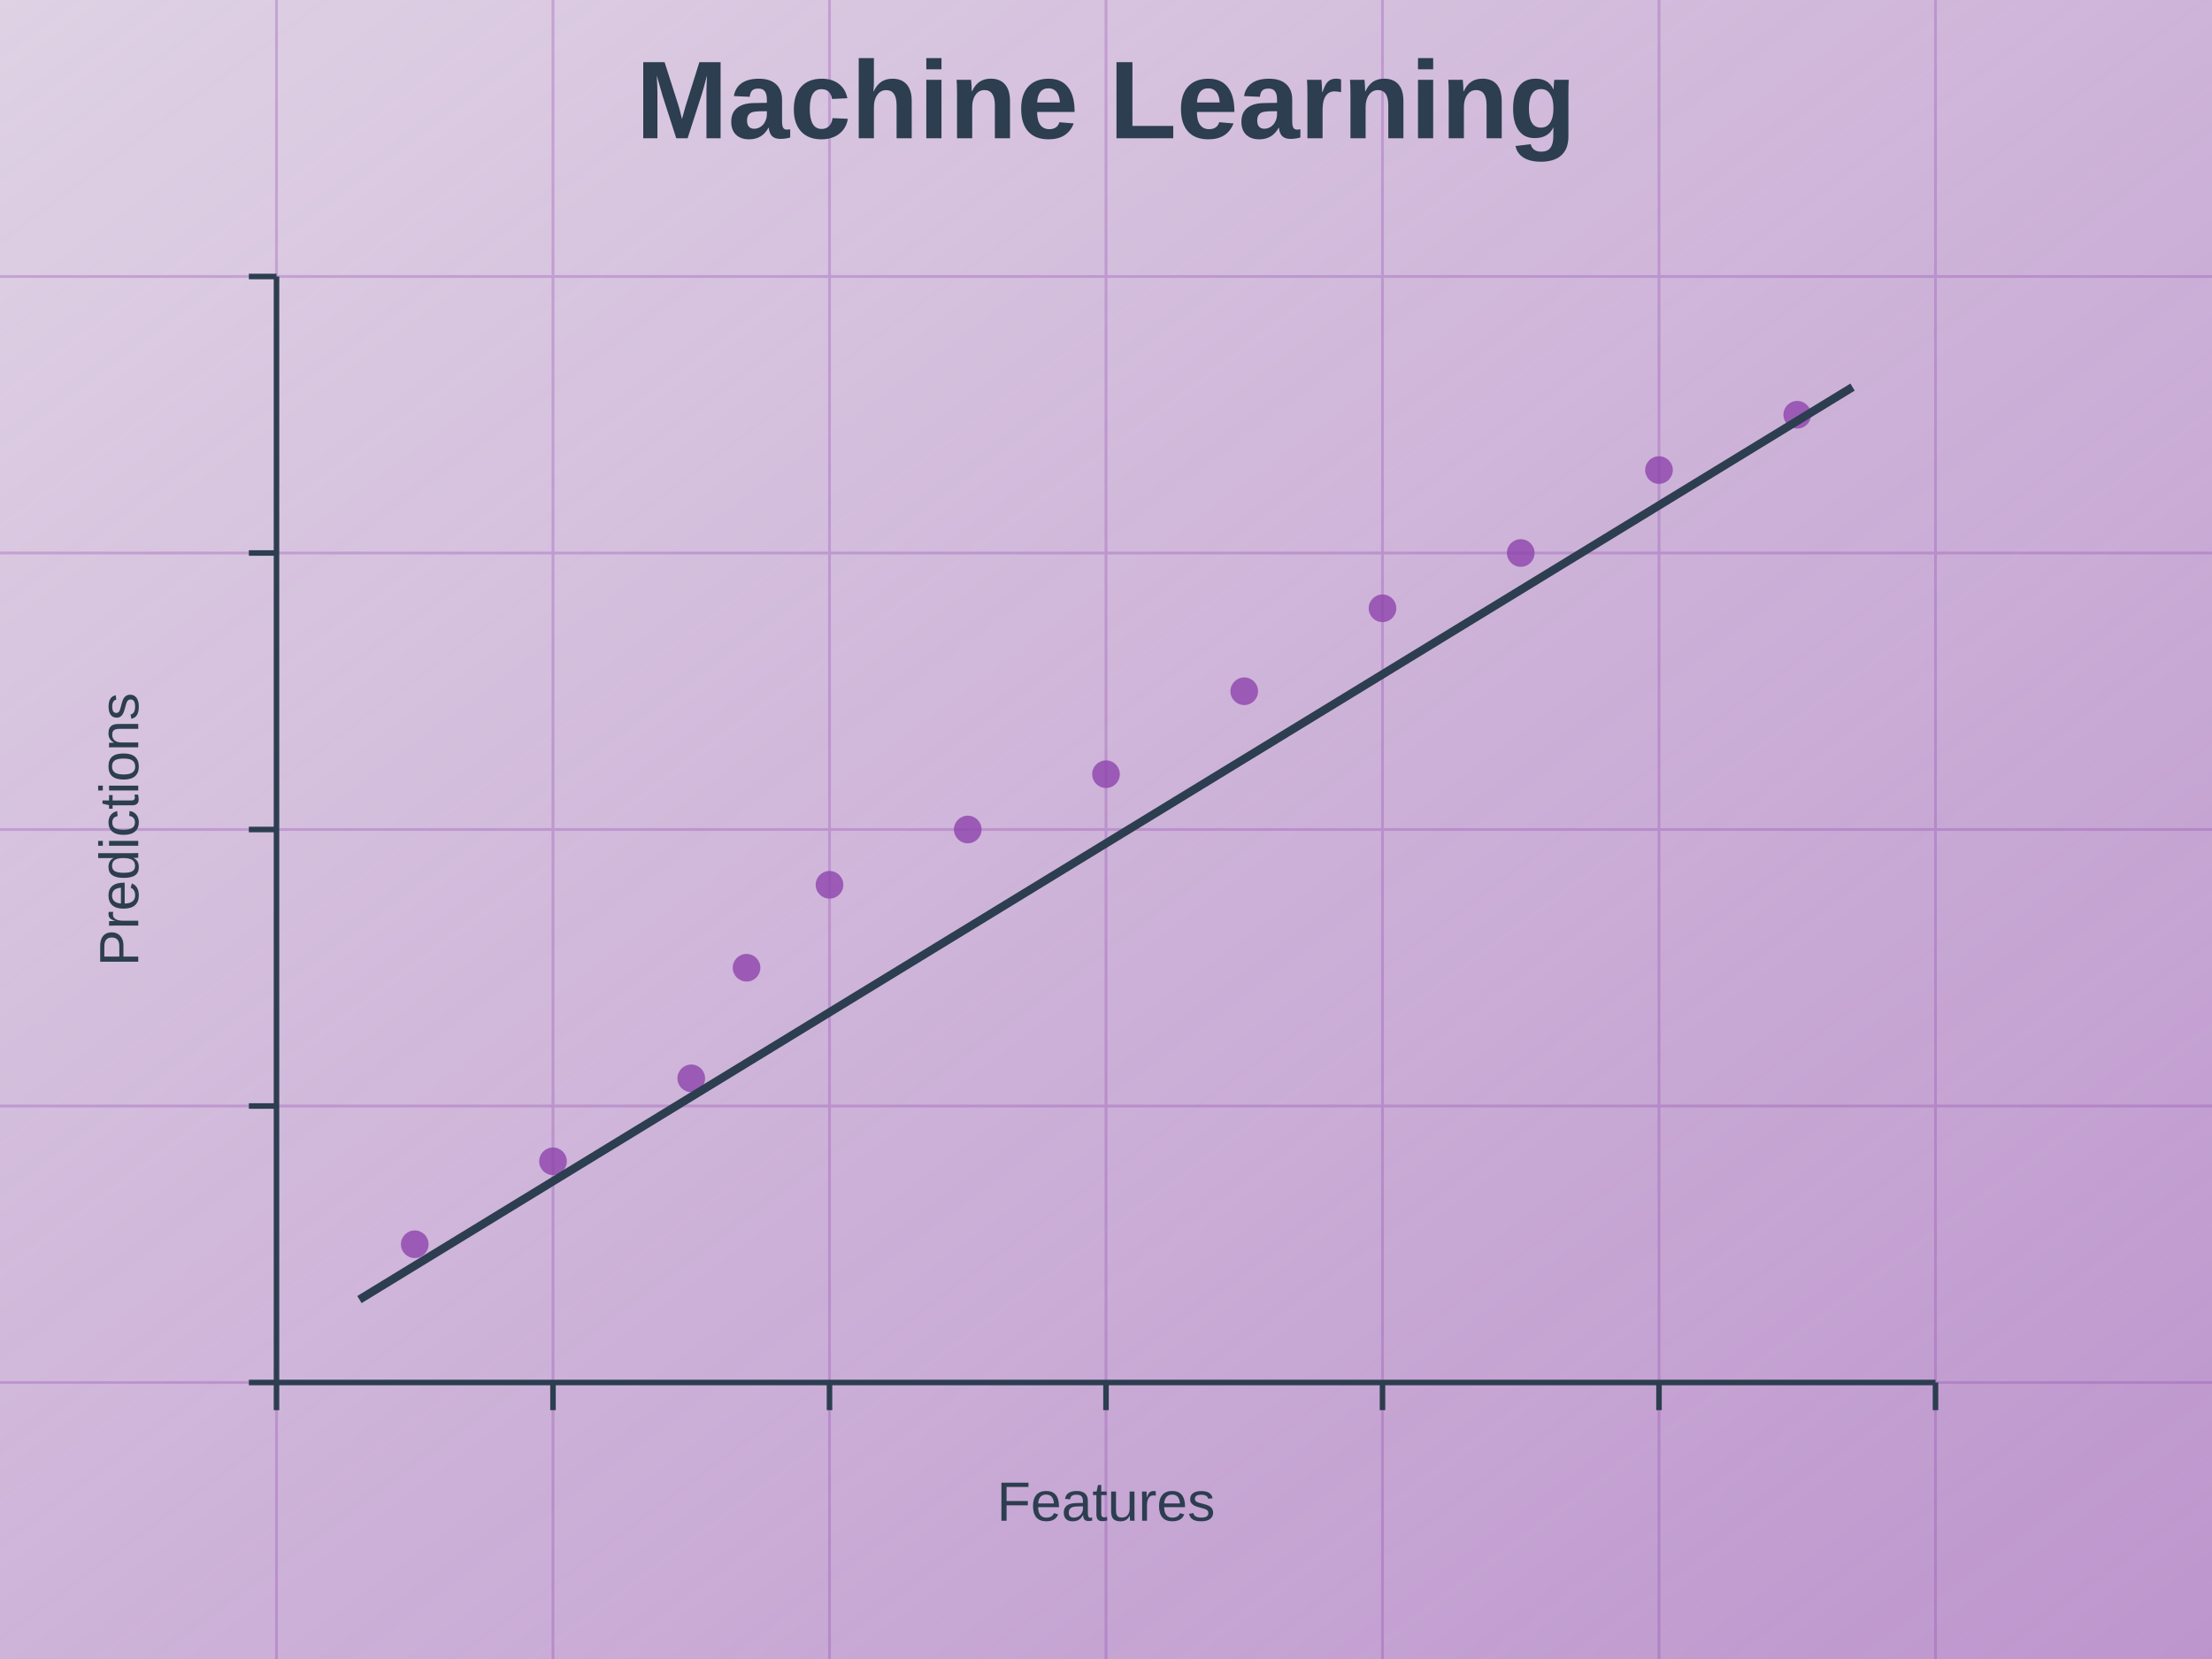
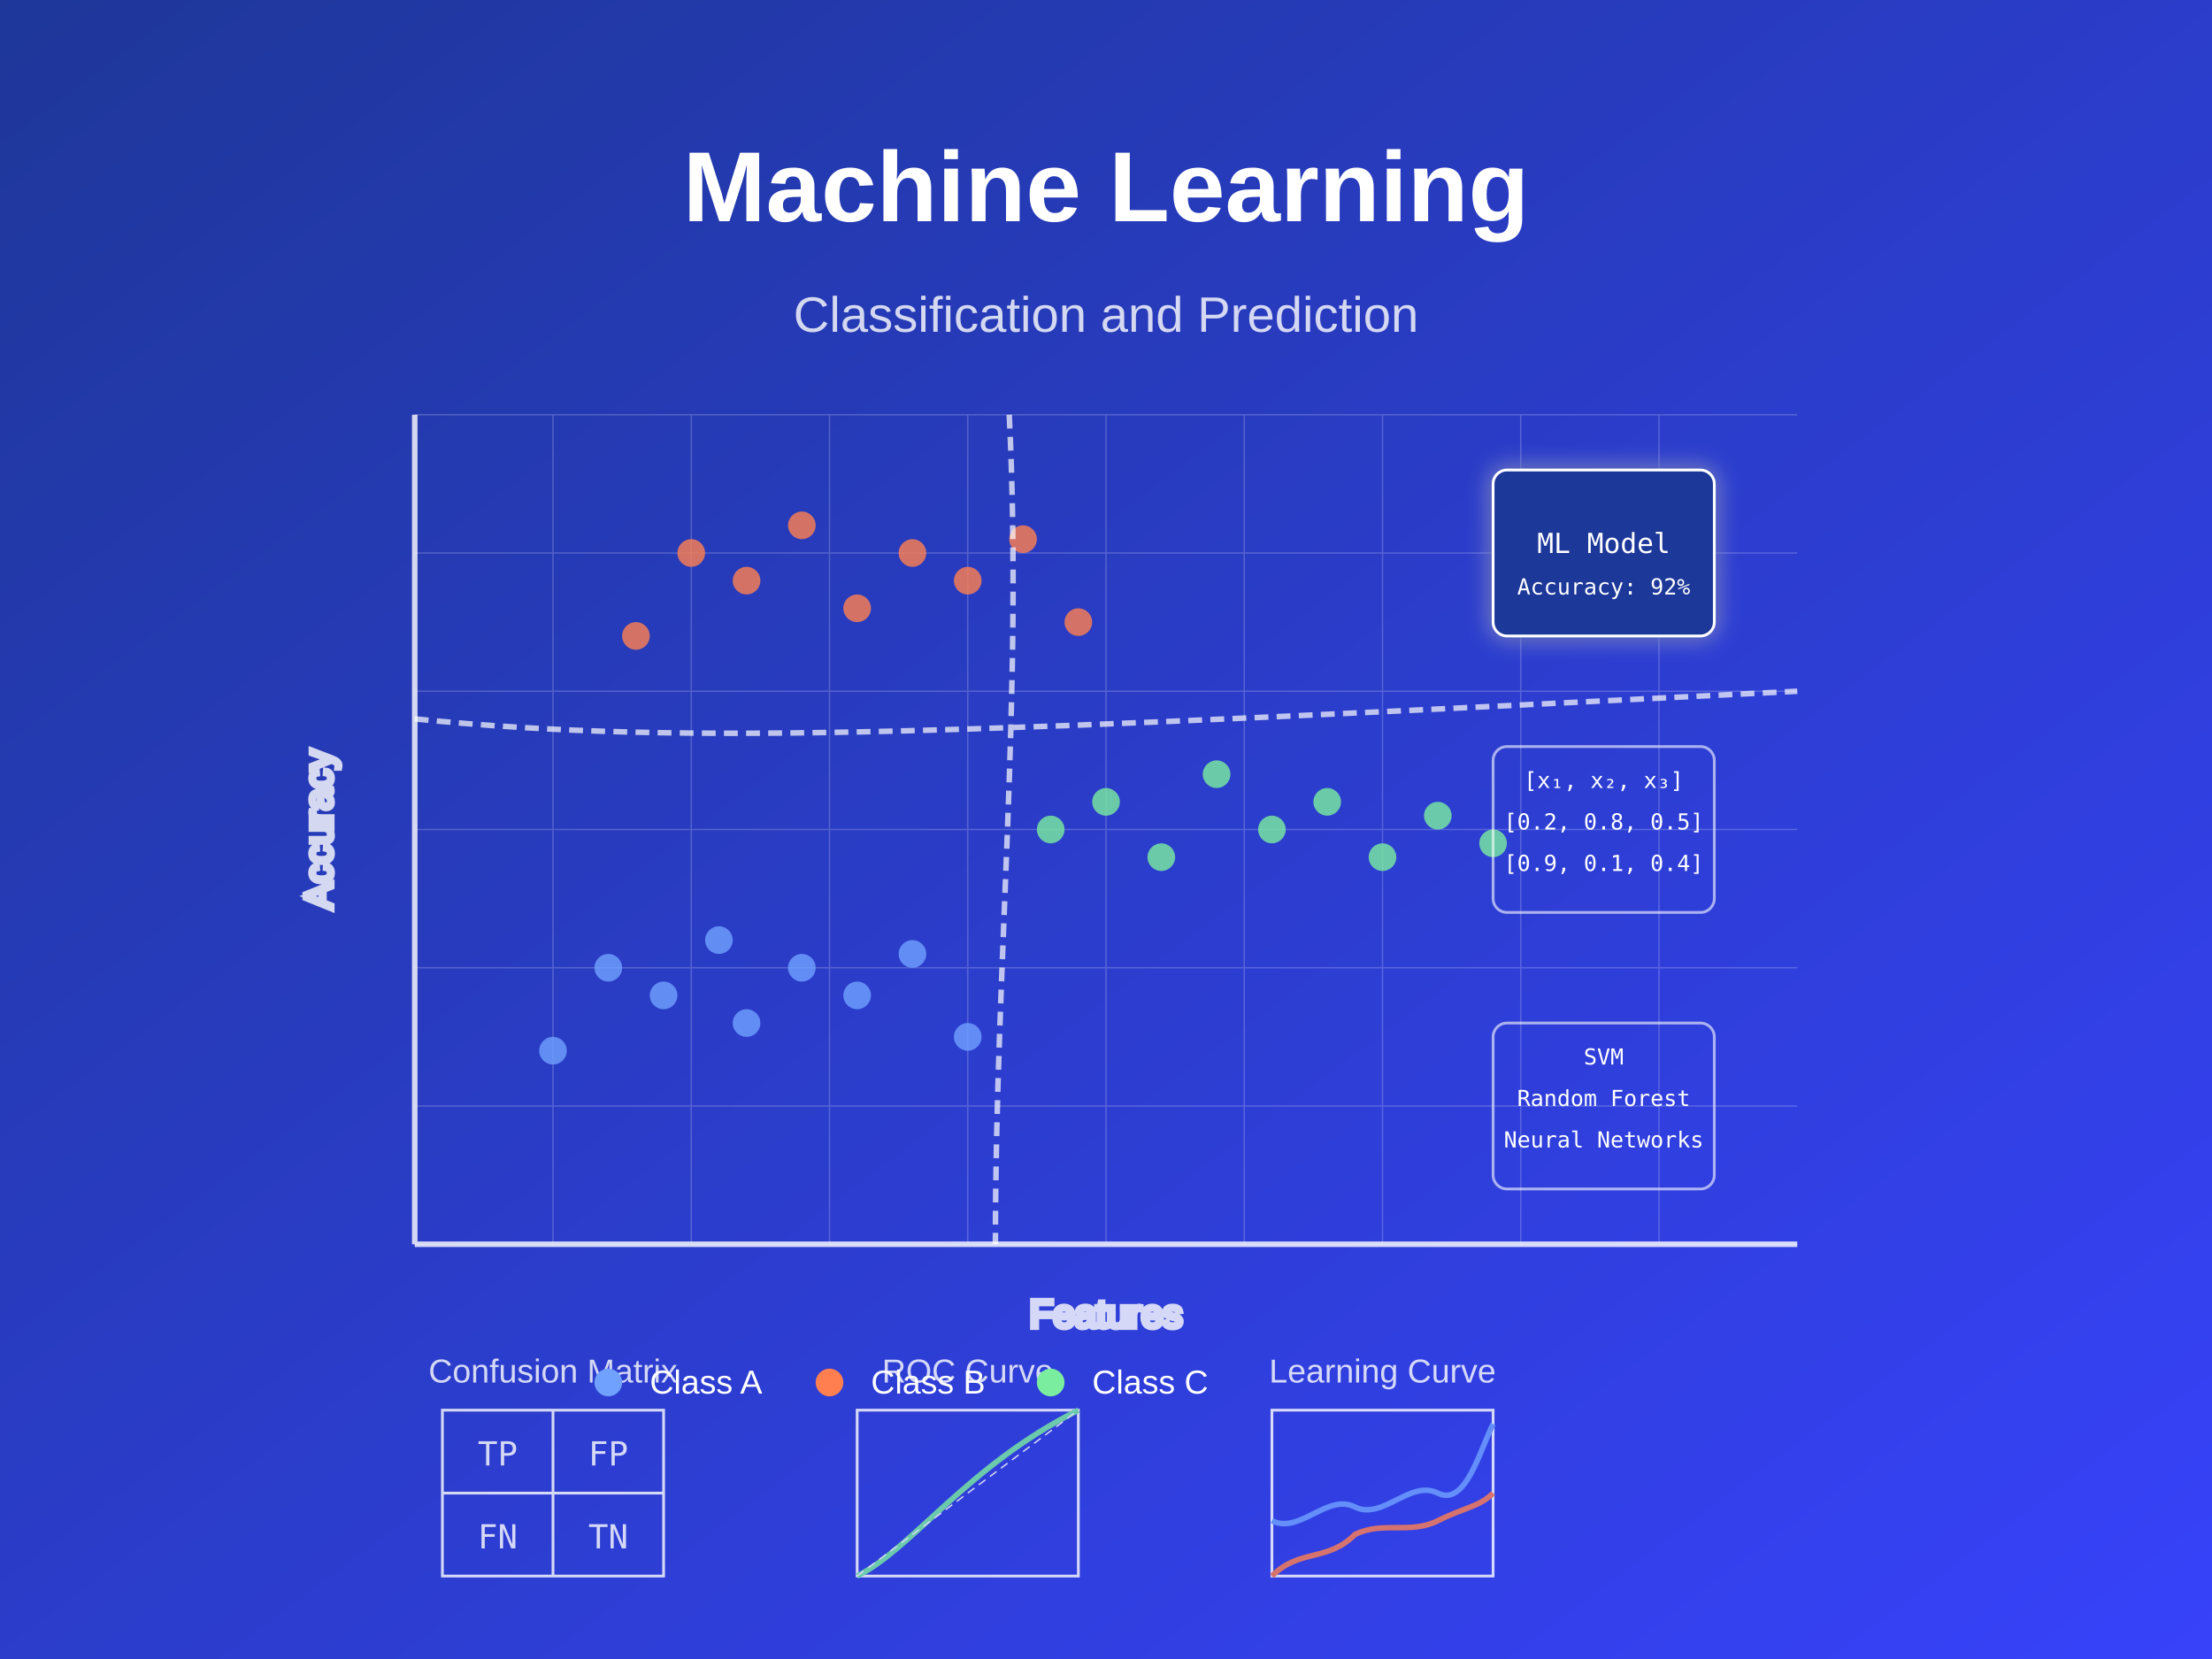
<svg xmlns="http://www.w3.org/2000/svg" width="800" height="600" viewBox="0 0 800 600">
  <defs>
    <linearGradient id="bg-gradient" x1="0%" y1="0%" x2="100%" y2="100%">
-       <stop offset="0%" stop-color="#9b59b6" stop-opacity="0.2" />
-       <stop offset="100%" stop-color="#9b59b6" stop-opacity="0.6" />
+       <stop offset="0%" stop-color="#1e3799" stop-opacity="1" />
+       <stop offset="100%" stop-color="#3742fa" stop-opacity="1" />
    </linearGradient>
+     <filter id="glow" x="-50%" y="-50%" width="200%" height="200%">
+       <feGaussianBlur in="SourceGraphic" stdDeviation="4" result="blur" />
+       <feComposite in="SourceGraphic" in2="blur" operator="over" />
+     </filter>
  </defs>
  <rect width="800" height="600" fill="url(#bg-gradient)" />
-   <g stroke="#8e44ad" stroke-width="1" opacity="0.3">
-     <line x1="0" y1="100" x2="800" y2="100" />
-     <line x1="0" y1="200" x2="800" y2="200" />
-     <line x1="0" y1="300" x2="800" y2="300" />
-     <line x1="0" y1="400" x2="800" y2="400" />
-     <line x1="0" y1="500" x2="800" y2="500" />
-     <line x1="100" y1="0" x2="100" y2="600" />
-     <line x1="200" y1="0" x2="200" y2="600" />
-     <line x1="300" y1="0" x2="300" y2="600" />
-     <line x1="400" y1="0" x2="400" y2="600" />
-     <line x1="500" y1="0" x2="500" y2="600" />
-     <line x1="600" y1="0" x2="600" y2="600" />
-     <line x1="700" y1="0" x2="700" y2="600" />
+   <g stroke="#fff" stroke-width="0.5" opacity="0.2">
+     <line x1="200" y1="150" x2="200" y2="450" />
+     <line x1="250" y1="150" x2="250" y2="450" />
+     <line x1="300" y1="150" x2="300" y2="450" />
+     <line x1="350" y1="150" x2="350" y2="450" />
+     <line x1="400" y1="150" x2="400" y2="450" />
+     <line x1="450" y1="150" x2="450" y2="450" />
+     <line x1="500" y1="150" x2="500" y2="450" />
+     <line x1="550" y1="150" x2="550" y2="450" />
+     <line x1="600" y1="150" x2="600" y2="450" />
+     <line x1="150" y1="150" x2="650" y2="150" />
+     <line x1="150" y1="200" x2="650" y2="200" />
+     <line x1="150" y1="250" x2="650" y2="250" />
+     <line x1="150" y1="300" x2="650" y2="300" />
+     <line x1="150" y1="350" x2="650" y2="350" />
+     <line x1="150" y1="400" x2="650" y2="400" />
+     <line x1="150" y1="450" x2="650" y2="450" />
  </g>
-   <g fill="#8e44ad" opacity="0.8">
-     <circle cx="150" cy="450" r="5" />
-     <circle cx="200" cy="420" r="5" />
-     <circle cx="250" cy="390" r="5" />
-     <circle cx="270" cy="350" r="5" />
-     <circle cx="300" cy="320" r="5" />
-     <circle cx="350" cy="300" r="5" />
-     <circle cx="400" cy="280" r="5" />
-     <circle cx="450" cy="250" r="5" />
-     <circle cx="500" cy="220" r="5" />
-     <circle cx="550" cy="200" r="5" />
-     <circle cx="600" cy="170" r="5" />
-     <circle cx="650" cy="150" r="5" />
+   <g stroke="#fff" stroke-width="2" opacity="0.8">
+     <line x1="150" y1="450" x2="650" y2="450" />
+     <line x1="150" y1="150" x2="150" y2="450" />
+     <text x="400" y="480" font-family="Arial, sans-serif" font-size="14" fill="#fff" text-anchor="middle">Features</text>
+     <text x="120" y="300" font-family="Arial, sans-serif" font-size="14" fill="#fff" text-anchor="middle" transform="rotate(-90,120,300)">Accuracy</text>
  </g>
-   <line x1="130" y1="470" x2="670" y2="140" stroke="#2c3e50" stroke-width="3" />
-   <g stroke="#2c3e50" stroke-width="2">
-     <line x1="100" y1="500" x2="700" y2="500" />
-     <line x1="100" y1="100" x2="100" y2="500" />
-     <line x1="100" y1="500" x2="100" y2="510" />
-     <line x1="200" y1="500" x2="200" y2="510" />
-     <line x1="300" y1="500" x2="300" y2="510" />
-     <line x1="400" y1="500" x2="400" y2="510" />
-     <line x1="500" y1="500" x2="500" y2="510" />
-     <line x1="600" y1="500" x2="600" y2="510" />
-     <line x1="700" y1="500" x2="700" y2="510" />
-     <line x1="90" y1="100" x2="100" y2="100" />
-     <line x1="90" y1="200" x2="100" y2="200" />
-     <line x1="90" y1="300" x2="100" y2="300" />
-     <line x1="90" y1="400" x2="100" y2="400" />
-     <line x1="90" y1="500" x2="100" y2="500" />
+   <g>
+     <circle cx="200" cy="380" r="5" fill="#70a1ff" opacity="0.8" />
+     <circle cx="220" cy="350" r="5" fill="#70a1ff" opacity="0.8" />
+     <circle cx="240" cy="360" r="5" fill="#70a1ff" opacity="0.8" />
+     <circle cx="260" cy="340" r="5" fill="#70a1ff" opacity="0.8" />
+     <circle cx="270" cy="370" r="5" fill="#70a1ff" opacity="0.8" />
+     <circle cx="290" cy="350" r="5" fill="#70a1ff" opacity="0.8" />
+     <circle cx="310" cy="360" r="5" fill="#70a1ff" opacity="0.8" />
+     <circle cx="330" cy="345" r="5" fill="#70a1ff" opacity="0.8" />
+     <circle cx="350" cy="375" r="5" fill="#70a1ff" opacity="0.8" />
+     <circle cx="230" cy="230" r="5" fill="#ff7f50" opacity="0.8" />
+     <circle cx="250" cy="200" r="5" fill="#ff7f50" opacity="0.8" />
+     <circle cx="270" cy="210" r="5" fill="#ff7f50" opacity="0.8" />
+     <circle cx="290" cy="190" r="5" fill="#ff7f50" opacity="0.8" />
+     <circle cx="310" cy="220" r="5" fill="#ff7f50" opacity="0.8" />
+     <circle cx="330" cy="200" r="5" fill="#ff7f50" opacity="0.8" />
+     <circle cx="350" cy="210" r="5" fill="#ff7f50" opacity="0.8" />
+     <circle cx="370" cy="195" r="5" fill="#ff7f50" opacity="0.8" />
+     <circle cx="390" cy="225" r="5" fill="#ff7f50" opacity="0.8" />
+     <circle cx="380" cy="300" r="5" fill="#7bed9f" opacity="0.8" />
+     <circle cx="400" cy="290" r="5" fill="#7bed9f" opacity="0.8" />
+     <circle cx="420" cy="310" r="5" fill="#7bed9f" opacity="0.8" />
+     <circle cx="440" cy="280" r="5" fill="#7bed9f" opacity="0.8" />
+     <circle cx="460" cy="300" r="5" fill="#7bed9f" opacity="0.8" />
+     <circle cx="480" cy="290" r="5" fill="#7bed9f" opacity="0.8" />
+     <circle cx="500" cy="310" r="5" fill="#7bed9f" opacity="0.8" />
+     <circle cx="520" cy="295" r="5" fill="#7bed9f" opacity="0.8" />
+     <circle cx="540" cy="305" r="5" fill="#7bed9f" opacity="0.8" />
  </g>
-   <text x="400" y="550" font-family="Arial, sans-serif" font-size="20" fill="#2c3e50" text-anchor="middle">Features</text>
-   <text x="50" y="300" font-family="Arial, sans-serif" font-size="20" fill="#2c3e50" text-anchor="middle" transform="rotate(-90 50,300)">Predictions</text>
-   <text x="400" y="50" font-family="Arial, sans-serif" font-size="40" font-weight="bold" fill="#2c3e50" text-anchor="middle">Machine Learning</text>
+   <g fill="none" stroke-width="2" opacity="0.7">
+     <path d="M150,260 C250,270 350,265 650,250" stroke="#fff" stroke-dasharray="5,3" />
+     <path d="M365,150 C370,250 360,350 360,450" stroke="#fff" stroke-dasharray="5,3" />
+   </g>
+   <g>
+     <g transform="translate(580, 200)" filter="url(#glow)">
+       <rect x="-40" y="-30" width="80" height="60" rx="5" ry="5" fill="#1e3799" stroke="#fff" stroke-width="1" />
+       <text x="0" y="0" font-family="monospace" font-size="10" fill="#fff" text-anchor="middle">ML Model</text>
+       <text x="0" y="15" font-family="monospace" font-size="8" fill="#fff" text-anchor="middle">Accuracy: 92%</text>
+     </g>
+     <g transform="translate(580, 300)">
+       <rect x="-40" y="-30" width="80" height="60" rx="5" ry="5" fill="none" stroke="#fff" stroke-width="1" opacity="0.6" />
+       <text x="0" y="-15" font-family="monospace" font-size="8" fill="#fff" text-anchor="middle">[x₁, x₂, x₃]</text>
+       <text x="0" y="0" font-family="monospace" font-size="8" fill="#fff" text-anchor="middle">[0.2, 0.8, 0.5]</text>
+       <text x="0" y="15" font-family="monospace" font-size="8" fill="#fff" text-anchor="middle">[0.9, 0.1, 0.4]</text>
+     </g>
+     <g transform="translate(580, 400)">
+       <rect x="-40" y="-30" width="80" height="60" rx="5" ry="5" fill="none" stroke="#fff" stroke-width="1" opacity="0.6" />
+       <text x="0" y="-15" font-family="monospace" font-size="8" fill="#fff" text-anchor="middle">SVM</text>
+       <text x="0" y="0" font-family="monospace" font-size="8" fill="#fff" text-anchor="middle">Random Forest</text>
+       <text x="0" y="15" font-family="monospace" font-size="8" fill="#fff" text-anchor="middle">Neural Networks</text>
+     </g>
+   </g>
+   <g opacity="0.8">
+     <g transform="translate(200, 540)">
+       <rect x="-40" y="-30" width="80" height="60" fill="none" stroke="#fff" stroke-width="1" />
+       <line x1="-40" y1="0" x2="40" y2="0" stroke="#fff" stroke-width="1" />
+       <line x1="0" y1="-30" x2="0" y2="30" stroke="#fff" stroke-width="1" />
+       <text x="-20" y="-10" font-family="monospace" font-size="12" fill="#fff" text-anchor="middle">TP</text>
+       <text x="20" y="-10" font-family="monospace" font-size="12" fill="#fff" text-anchor="middle">FP</text>
+       <text x="-20" y="20" font-family="monospace" font-size="12" fill="#fff" text-anchor="middle">FN</text>
+       <text x="20" y="20" font-family="monospace" font-size="12" fill="#fff" text-anchor="middle">TN</text>
+       <text x="0" y="-40" font-family="Arial, sans-serif" font-size="12" fill="#fff" text-anchor="middle">Confusion Matrix</text>
+     </g>
+     <g transform="translate(350, 540)">
+       <rect x="-40" y="-30" width="80" height="60" fill="none" stroke="#fff" stroke-width="1" />
+       <path d="M-40,30 C-20,20 0,-10 40,-30" stroke="#7bed9f" stroke-width="2" fill="none" />
+       <line x1="-40" y1="30" x2="40" y2="-30" stroke="#fff" stroke-width="0.5" stroke-dasharray="3,2" />
+       <text x="0" y="-40" font-family="Arial, sans-serif" font-size="12" fill="#fff" text-anchor="middle">ROC Curve</text>
+     </g>
+     <g transform="translate(500, 540)">
+       <rect x="-40" y="-30" width="80" height="60" fill="none" stroke="#fff" stroke-width="1" />
+       <path d="M-40,10 C-30,15 -20,0 -10,5 C0,10 10,-5 20,0 C30,5 35,-15 40,-25" stroke="#70a1ff" stroke-width="2" fill="none" />
+       <path d="M-40,30 C-30,20 -20,25 -10,15 C0,10 10,15 20,10 C30,5 35,5 40,0" stroke="#ff7f50" stroke-width="2" fill="none" />
+       <text x="0" y="-40" font-family="Arial, sans-serif" font-size="12" fill="#fff" text-anchor="middle">Learning Curve</text>
+     </g>
+   </g>
+   <text x="400" y="80" font-family="Arial, sans-serif" font-size="36" font-weight="bold" fill="#fff" text-anchor="middle">Machine Learning</text>
+   <text x="400" y="120" font-family="Arial, sans-serif" font-size="18" fill="#fff" text-anchor="middle" opacity="0.8">Classification and Prediction</text>
+   <g transform="translate(220, 500)">
+     <circle cx="0" cy="0" r="5" fill="#70a1ff" />
+     <text x="15" y="4" font-family="Arial, sans-serif" font-size="12" fill="#fff">Class A</text>
+     <circle cx="80" cy="0" r="5" fill="#ff7f50" />
+     <text x="95" y="4" font-family="Arial, sans-serif" font-size="12" fill="#fff">Class B</text>
+     <circle cx="160" cy="0" r="5" fill="#7bed9f" />
+     <text x="175" y="4" font-family="Arial, sans-serif" font-size="12" fill="#fff">Class C</text>
+   </g>
</svg>
